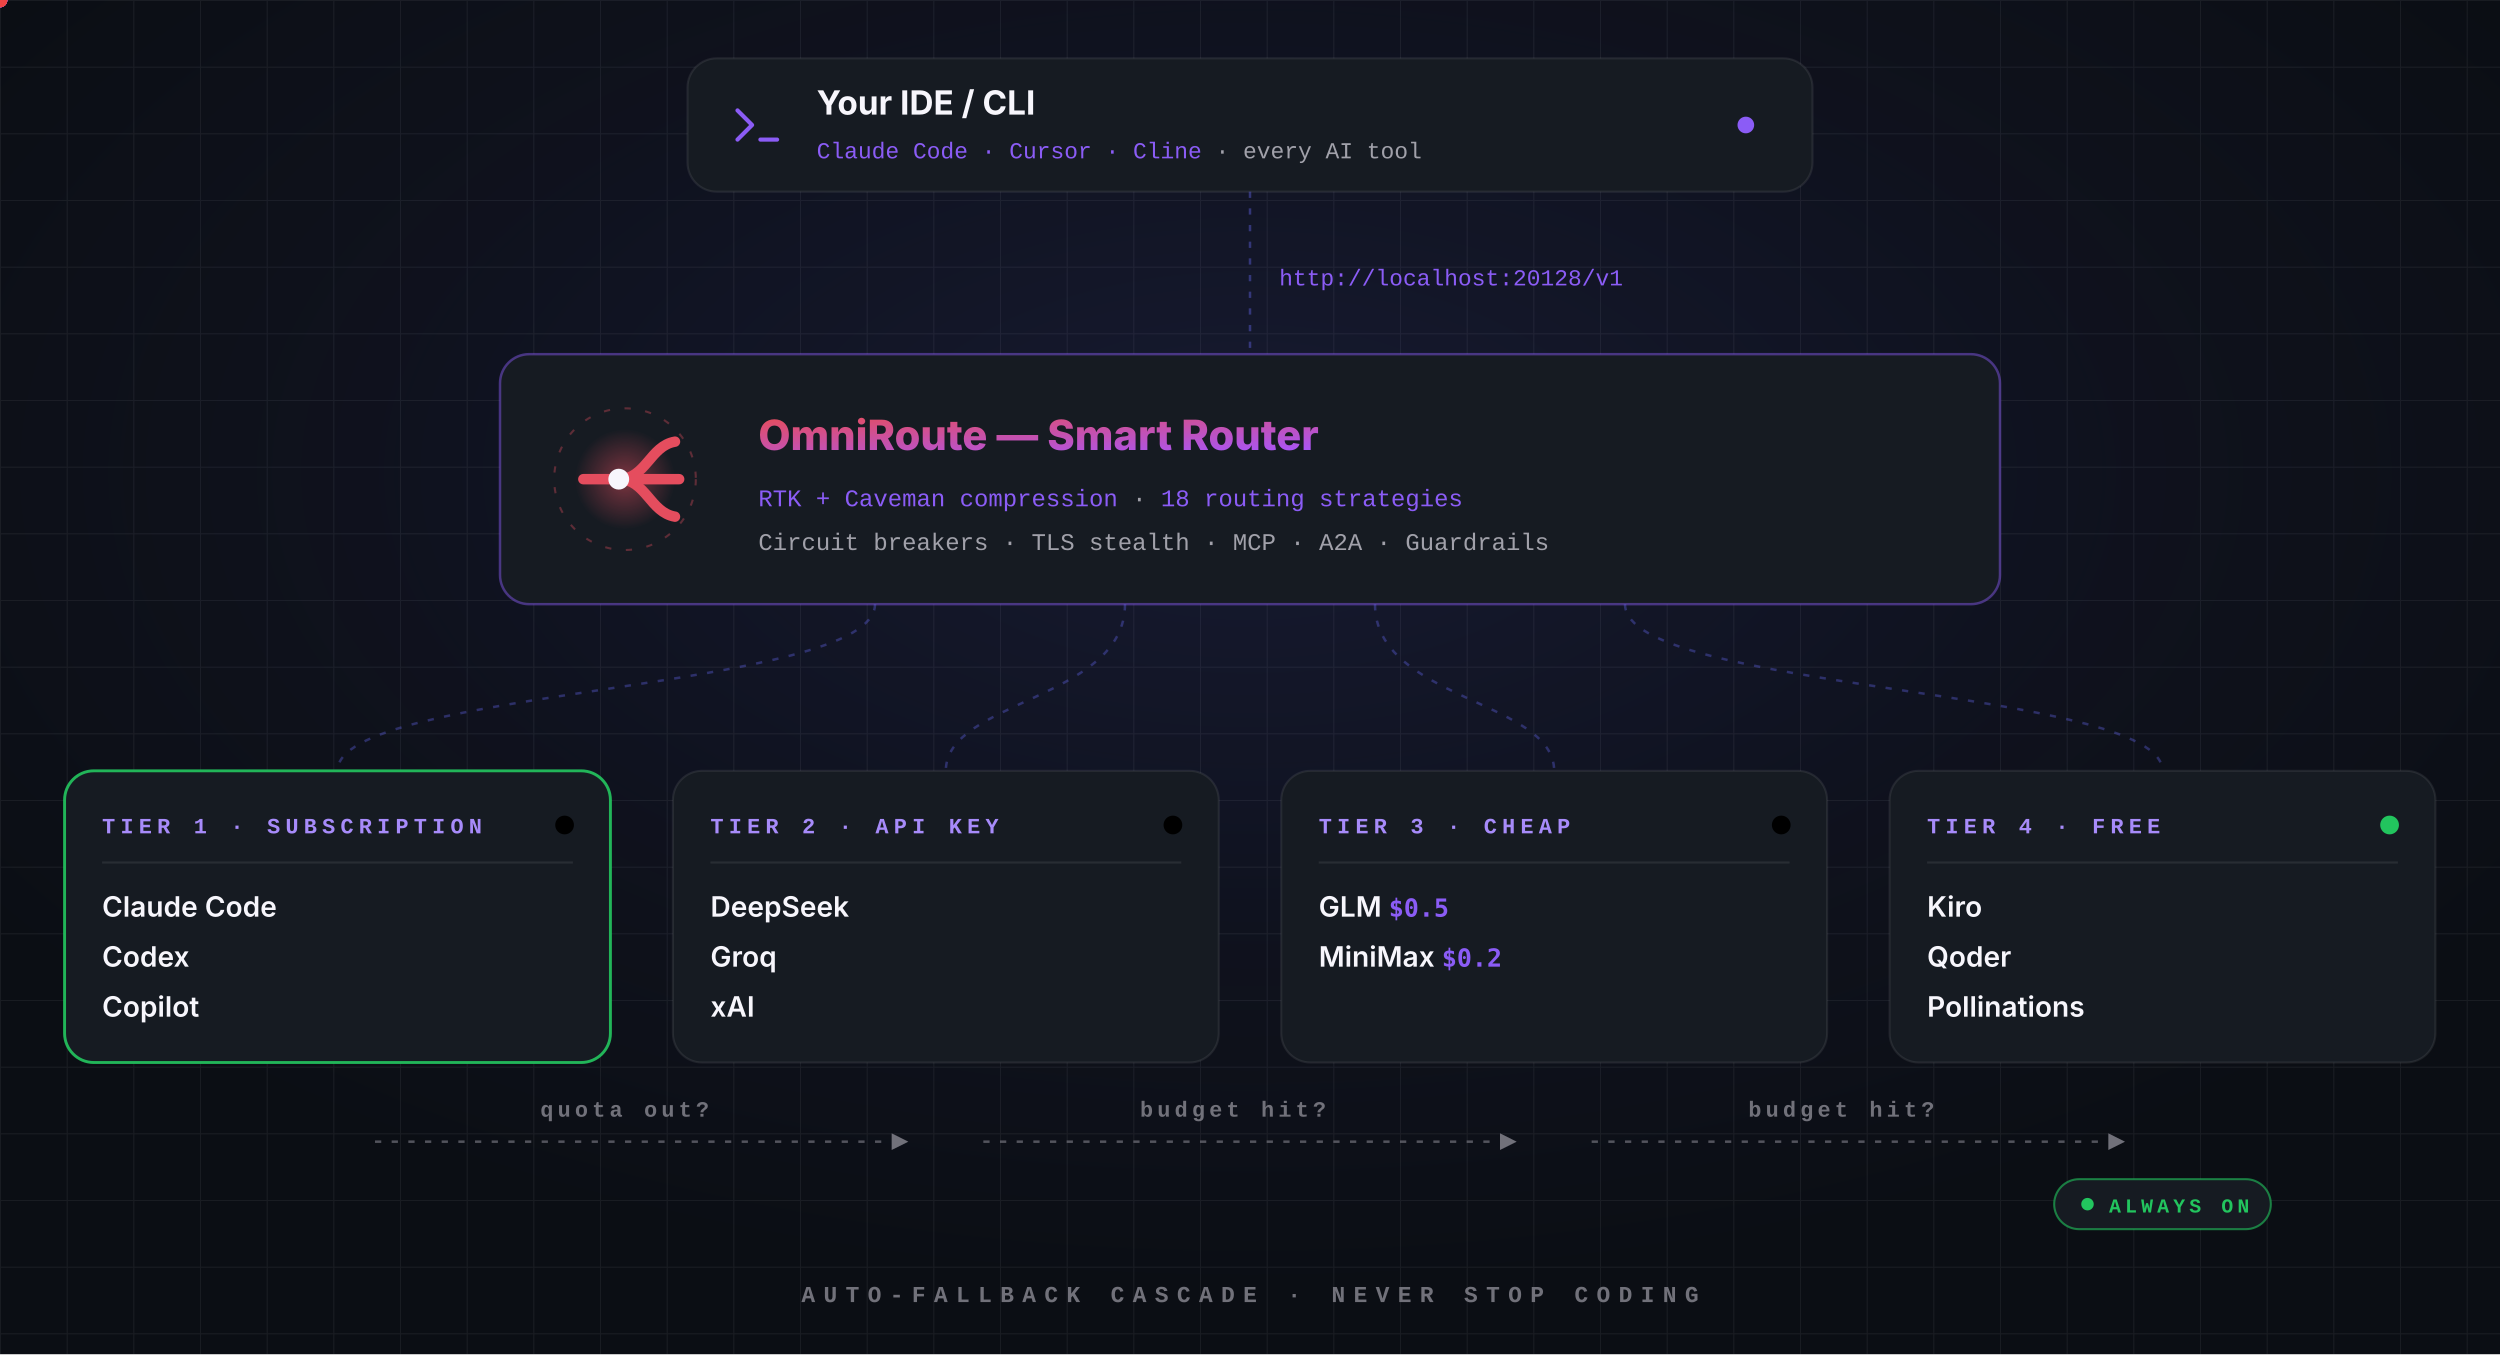
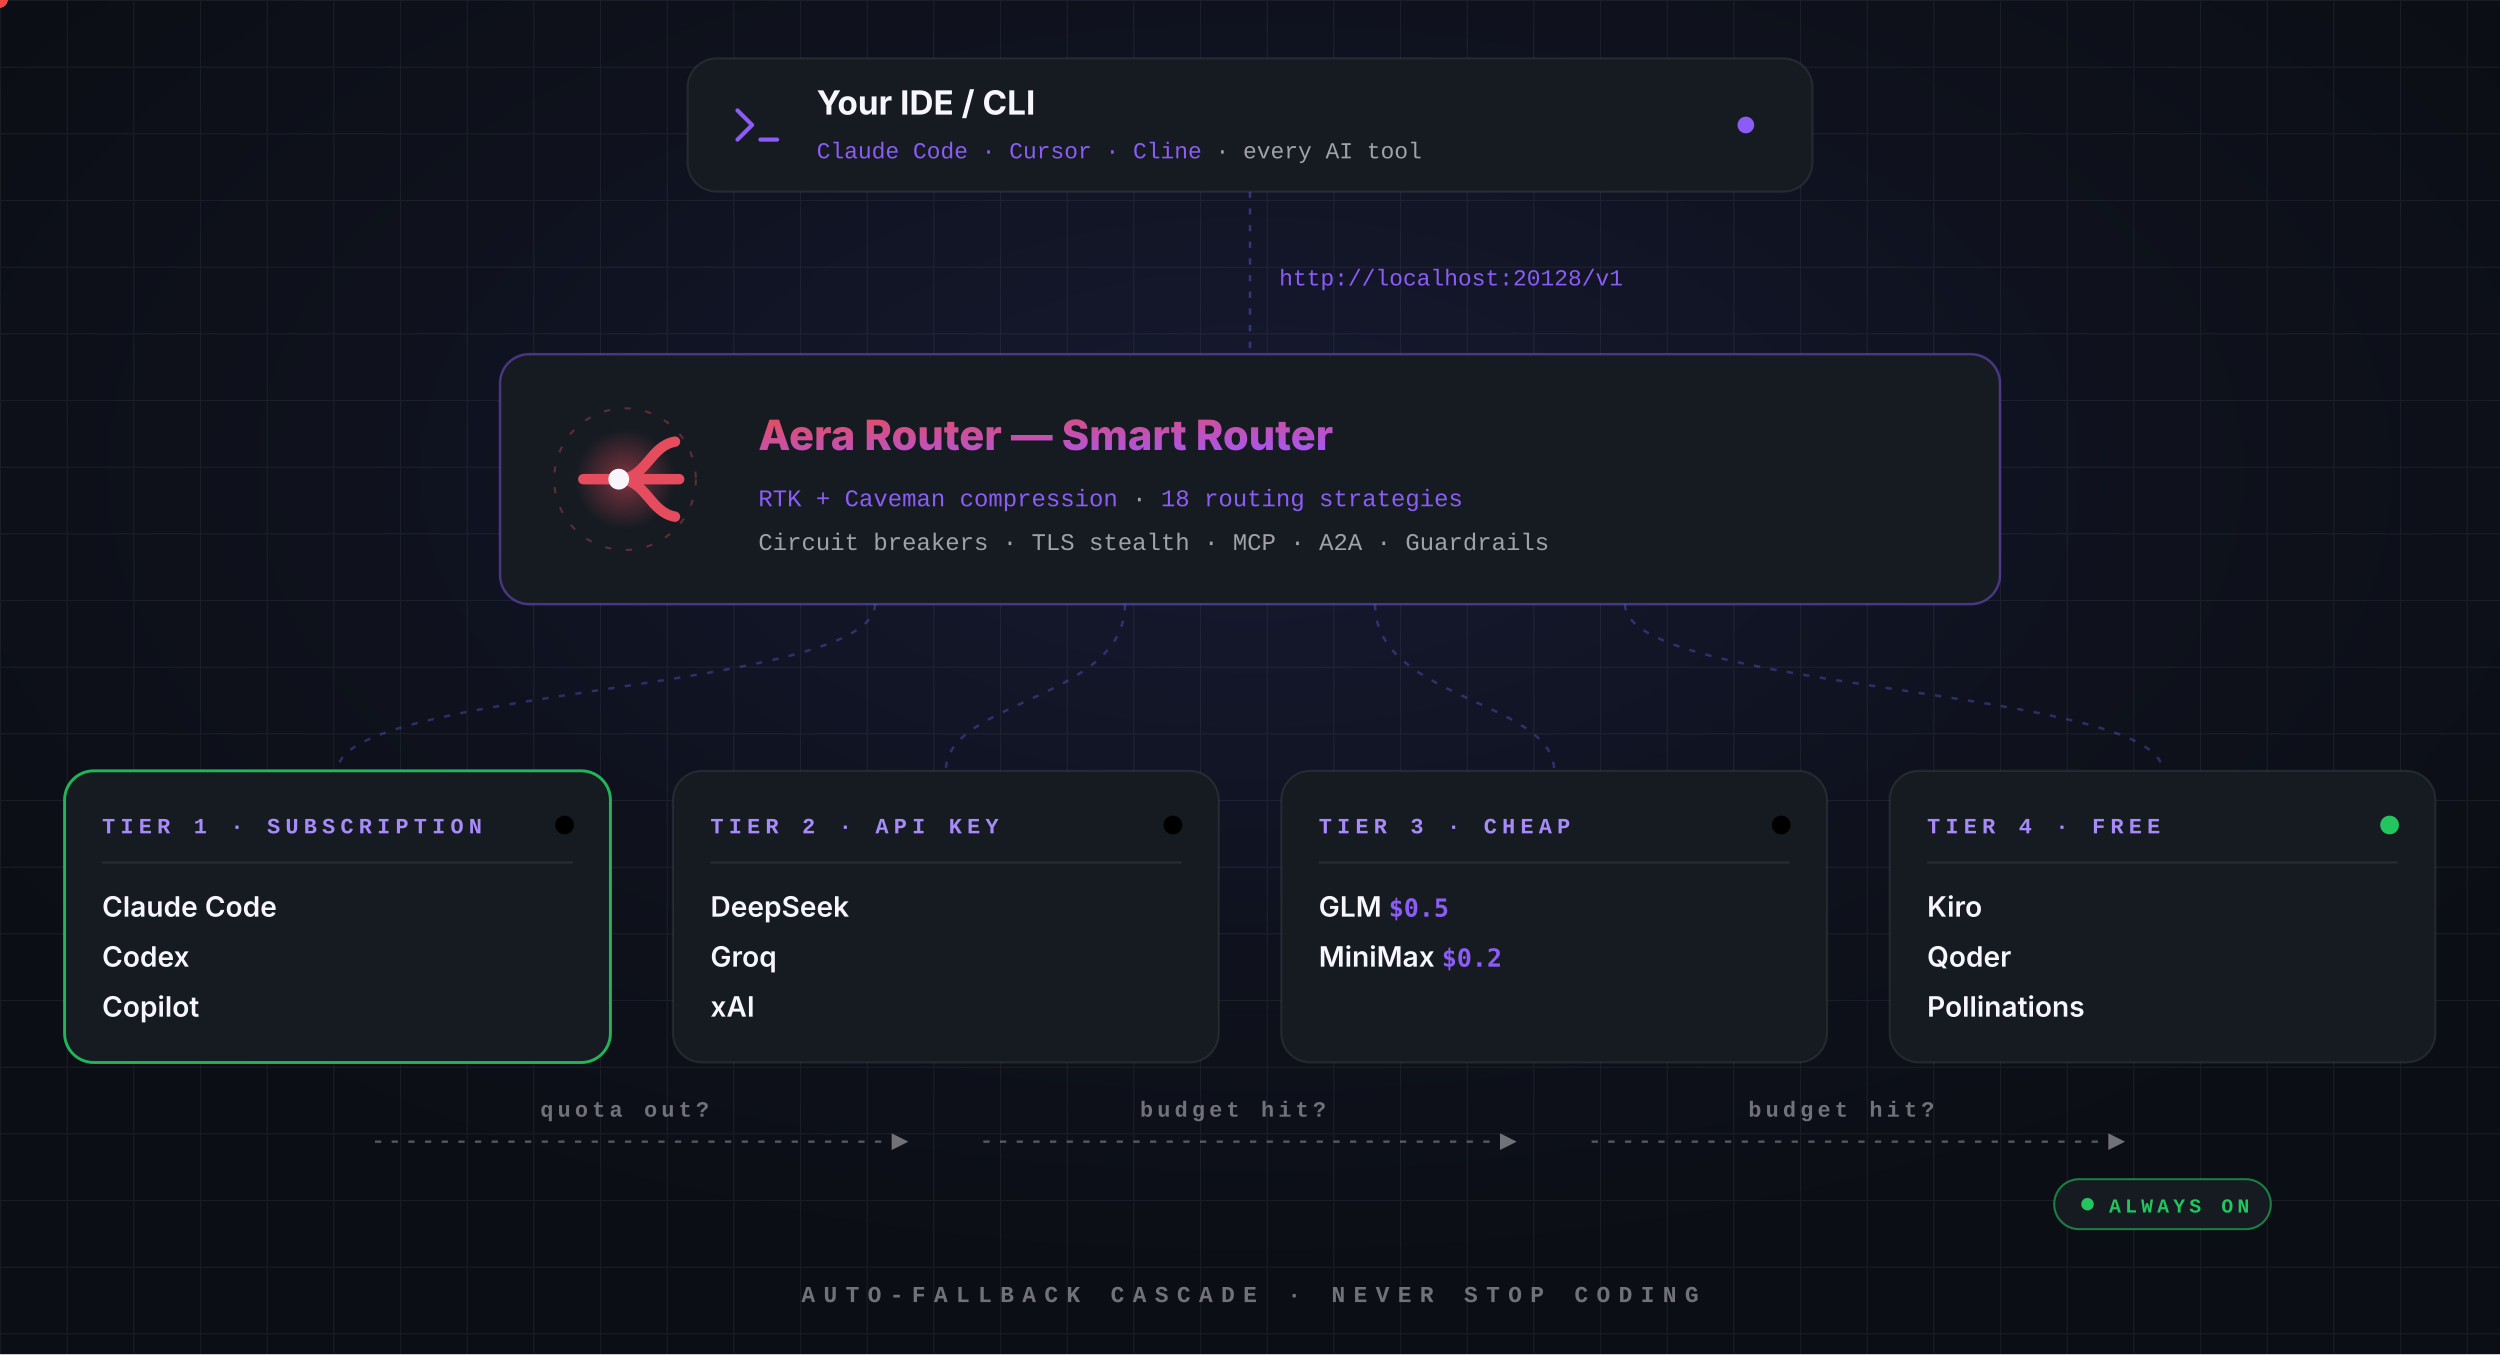
- <svg xmlns="http://www.w3.org/2000/svg" viewBox="0 0 1200 650" role="img" aria-label="OmniRoute request flow — auto-fallback cascade across 4 provider tiers">
+ <svg xmlns="http://www.w3.org/2000/svg" viewBox="0 0 1200 650" role="img" aria-label="Aera Router request flow — auto-fallback cascade across 4 provider tiers">
  <defs>
    <radialGradient id="hubGlow" cx="50%" cy="50%" r="50%">
      <stop offset="0%" stop-color="#e54d5e" stop-opacity="0.5" />
      <stop offset="100%" stop-color="#e54d5e" stop-opacity="0" />
    </radialGradient>
    <radialGradient id="bgGlow" cx="50%" cy="35%" r="60%">
      <stop offset="0%" stop-color="#6366f1" stop-opacity="0.13" />
      <stop offset="60%" stop-color="#6366f1" stop-opacity="0.04" />
      <stop offset="100%" stop-color="#6366f1" stop-opacity="0" />
    </radialGradient>
    <linearGradient id="cardGrad" x1="0" x2="0" y1="0" y2="1">
      <stop offset="0%" stop-color="#161b22" stop-opacity="1" />
      <stop offset="100%" stop-color="#161b22" stop-opacity="1" />
    </linearGradient>
    <path id="pIn" d="M 600,92 L 600,170" />
    <path id="pT1" d="M 420,290 C 420,332 162,330 162,370" />
    <path id="pT2" d="M 540,290 C 540,336 454,336 454,370" />
    <path id="pT3" d="M 660,290 C 660,336 746,336 746,370" />
    <path id="pT4" d="M 780,290 C 780,332 1038,330 1038,370" />
    <path id="pC1" d="M 180,548 L 428,548" />
    <path id="pC2" d="M 472,548 L 720,548" />
    <path id="pC3" d="M 764,548 L 1012,548" />
    <linearGradient id="gradBrand" x1="0" y1="0" x2="1" y2="1">
      <stop offset="0%" stop-color="#e54d5e" />
      <stop offset="100%" stop-color="#a855f7" />
    </linearGradient>
    <pattern id="gridPaper" width="32" height="32" patternUnits="userSpaceOnUse">
      <path d="M 32 0 L 0 0 0 32" fill="none" stroke="#ffffff" stroke-opacity="0.06" stroke-width="1" />
    </pattern>
  </defs>
  <rect width="1200" height="650" fill="#0b0e14" />
  <rect width="1200" height="650" fill="url(#gridPaper)" />
  <rect width="1200" height="650" fill="url(#bgGlow)" />
  <rect x="330" y="28" width="540" height="64" rx="14" fill="url(#cardGrad)" stroke="#ffffff" stroke-opacity="0.08" stroke-width="1" />
  <g transform="translate(362, 60)" stroke="#8b5cf6" stroke-width="2" stroke-linecap="round" stroke-linejoin="round" fill="none">
    <path d="M -8 -7 L -1 0 L -8 7" />
    <line x1="3" y1="7" x2="11" y2="7" />
  </g>
  <text x="392" y="55" font-family="Inter, 'Segoe UI', Arial, Helvetica, system-ui, sans-serif" font-size="16" font-weight="700" fill="#F7F6FC">Your IDE / CLI</text>
  <text x="392" y="76" font-family="Consolas, 'Courier New', monospace" font-size="11" fill="#a1a1aa">
    <tspan fill="#8b5cf6">Claude Code · Cursor · Cline</tspan> · every AI tool</text>
  <circle cx="838" cy="60" r="4" fill="#8b5cf6">
    <animate attributeName="opacity" values="1;0.4;1" dur="2.5s" repeatCount="indefinite" />
  </circle>
  <use href="#pIn" stroke="#6366f1" stroke-width="1.2" stroke-dasharray="3 5" opacity="0.4" />
  <text x="614" y="137" font-family="Consolas, 'Courier New', monospace" font-size="11" fill="#8b5cf6">http://localhost:20128/v1</text>
  <g fill="#a78bfa">
    <circle r="3.2">
      <animateMotion dur="1.6s" repeatCount="indefinite" begin="0s">
        <mpath href="#pIn" />
      </animateMotion>
      <animate attributeName="opacity" values="0;1;1;0" dur="1.6s" begin="0s" repeatCount="indefinite" />
    </circle>
    <circle r="3.2">
      <animateMotion dur="1.6s" repeatCount="indefinite" begin="0.55s">
        <mpath href="#pIn" />
      </animateMotion>
      <animate attributeName="opacity" values="0;1;1;0" dur="1.6s" begin="0.55s" repeatCount="indefinite" />
    </circle>
    <circle r="3.2">
      <animateMotion dur="1.6s" repeatCount="indefinite" begin="1.1s">
        <mpath href="#pIn" />
      </animateMotion>
      <animate attributeName="opacity" values="0;1;1;0" dur="1.6s" begin="1.1s" repeatCount="indefinite" />
    </circle>
  </g>
  <rect x="240" y="170" width="720" height="120" rx="14" fill="url(#cardGrad)" stroke="#8b5cf6" stroke-width="1.2" stroke-opacity="0.45" />
  <g transform="translate(258, 188)">
    <circle cx="42" cy="42" r="34" fill="none" stroke="#e54d5e" stroke-width="1" opacity="0.35" stroke-dasharray="3 7">
      <animateTransform attributeName="transform" type="rotate" from="0 42 42" to="360 42 42" dur="30s" repeatCount="indefinite" />
    </circle>
    <circle cx="42" cy="42" r="24" fill="url(#hubGlow)">
      <animate attributeName="r" values="22;30;22" dur="3.2s" repeatCount="indefinite" />
    </circle>
    <g stroke="#e54d5e" stroke-width="5" stroke-linecap="round" fill="none">
      <line x1="22" y1="42" x2="38" y2="42" />
      <path d="M 39 42 C 52 42, 54 26, 66 24" />
      <path d="M 39 42 C 54 42, 56 42, 68 42" />
      <path d="M 39 42 C 52 42, 54 58, 66 60" />
    </g>
    <circle cx="39" cy="42" r="5" fill="#f7f6fc">
      <animate attributeName="opacity" values="1;0.7;1" dur="1.8s" repeatCount="indefinite" />
    </circle>
  </g>
-   <text x="364" y="216" font-family="Inter, 'Segoe UI', Arial, Helvetica, system-ui, sans-serif" font-size="20" font-weight="800" fill="url(#gradBrand)">OmniRoute — Smart Router</text>
+   <text x="364" y="216" font-family="Inter, 'Segoe UI', Arial, Helvetica, system-ui, sans-serif" font-size="20" font-weight="800" fill="url(#gradBrand)">Aera Router — Smart Router</text>
  <text x="364" y="243" font-family="Consolas, 'Courier New', monospace" font-size="11.5" fill="#a1a1aa">
    <tspan fill="#8b5cf6">RTK + Caveman compression</tspan> · <tspan fill="#8b5cf6">18 routing strategies</tspan>
  </text>
  <text x="364" y="264" font-family="Consolas, 'Courier New', monospace" font-size="11.5" fill="#a1a1aa">Circuit breakers · TLS stealth · MCP · A2A · Guardrails</text>
  <g stroke="#6366f1" stroke-width="1.2" fill="none" stroke-dasharray="3 5" opacity="0.35">
    <use href="#pT1" />
    <use href="#pT2" />
    <use href="#pT3" />
    <use href="#pT4" />
  </g>
  <g fill="#8b5cf6">
    <g>
      <animate attributeName="opacity" values="1;1;0;0;1" keyTimes="0;0.23;0.27;0.96;1" dur="16s" repeatCount="indefinite" />
      <circle r="3.5">
        <animateMotion dur="1.4s" repeatCount="indefinite" begin="0s">
          <mpath href="#pT1" />
        </animateMotion>
        <animate attributeName="opacity" values="0;1;1;0" dur="1.4s" begin="0s" repeatCount="indefinite" />
      </circle>
      <circle r="3.5">
        <animateMotion dur="1.4s" repeatCount="indefinite" begin="0.7s">
          <mpath href="#pT1" />
        </animateMotion>
        <animate attributeName="opacity" values="0;1;1;0" dur="1.4s" begin="0.7s" repeatCount="indefinite" />
      </circle>
    </g>
    <g>
      <animate attributeName="opacity" values="0;0;1;1;0;0" keyTimes="0;0.24;0.28;0.48;0.52;1" dur="16s" repeatCount="indefinite" />
      <circle r="3.5">
        <animateMotion dur="1.4s" repeatCount="indefinite" begin="0s">
          <mpath href="#pT2" />
        </animateMotion>
        <animate attributeName="opacity" values="0;1;1;0" dur="1.4s" begin="0s" repeatCount="indefinite" />
      </circle>
      <circle r="3.5">
        <animateMotion dur="1.4s" repeatCount="indefinite" begin="0.7s">
          <mpath href="#pT2" />
        </animateMotion>
        <animate attributeName="opacity" values="0;1;1;0" dur="1.4s" begin="0.7s" repeatCount="indefinite" />
      </circle>
    </g>
    <g>
      <animate attributeName="opacity" values="0;0;1;1;0;0" keyTimes="0;0.49;0.53;0.73;0.77;1" dur="16s" repeatCount="indefinite" />
      <circle r="3.5">
        <animateMotion dur="1.4s" repeatCount="indefinite" begin="0s">
          <mpath href="#pT3" />
        </animateMotion>
        <animate attributeName="opacity" values="0;1;1;0" dur="1.4s" begin="0s" repeatCount="indefinite" />
      </circle>
      <circle r="3.5">
        <animateMotion dur="1.4s" repeatCount="indefinite" begin="0.7s">
          <mpath href="#pT3" />
        </animateMotion>
        <animate attributeName="opacity" values="0;1;1;0" dur="1.4s" begin="0.7s" repeatCount="indefinite" />
      </circle>
    </g>
    <g>
      <animate attributeName="opacity" values="0;0;1;1;0" keyTimes="0;0.74;0.78;0.985;1" dur="16s" repeatCount="indefinite" />
      <circle r="3.5">
        <animateMotion dur="1.4s" repeatCount="indefinite" begin="0s">
          <mpath href="#pT4" />
        </animateMotion>
        <animate attributeName="opacity" values="0;1;1;0" dur="1.4s" begin="0s" repeatCount="indefinite" />
      </circle>
      <circle r="3.5">
        <animateMotion dur="1.4s" repeatCount="indefinite" begin="0.7s">
          <mpath href="#pT4" />
        </animateMotion>
        <animate attributeName="opacity" values="0;1;1;0" dur="1.4s" begin="0.7s" repeatCount="indefinite" />
      </circle>
    </g>
  </g>
  <g transform="translate(31, 370)">
    <rect width="262" height="140" rx="14" fill="url(#cardGrad)" stroke="#ffffff" stroke-opacity="0.08" stroke-width="1" />
    <rect width="262" height="140" rx="14" fill="none" stroke="#22c55e" stroke-width="1.4" stroke-opacity="0.9">
      <animate attributeName="stroke-opacity" values="0.9;0.9;0;0;0.9" keyTimes="0;0.23;0.27;0.96;1" dur="16s" repeatCount="indefinite" />
    </rect>
    <text x="18" y="30" font-family="Consolas, 'Courier New', monospace" font-size="10.5" letter-spacing="2.5" font-weight="700" fill="#a78bfa">TIER 1 · SUBSCRIPTION</text>
    <circle cx="240" cy="26" r="4.5">
      <animate attributeName="fill" values="#22c55e;#22c55e;#ef4444;#ef4444;#22c55e" keyTimes="0;0.23;0.28;0.985;1" dur="16s" repeatCount="indefinite" />
      <animate attributeName="opacity" values="1;0.45;1" dur="1.8s" repeatCount="indefinite" />
    </circle>
    <line x1="18" y1="44" x2="244" y2="44" stroke="#ffffff" stroke-opacity="0.08" stroke-width="1" />
    <g font-family="Inter, 'Segoe UI', Arial, Helvetica, system-ui, sans-serif" font-size="13.5" font-weight="600" fill="#F7F6FC">
      <text x="18" y="70">Claude Code</text>
      <text x="18" y="94">Codex</text>
      <text x="18" y="118">Copilot</text>
    </g>
  </g>
  <g transform="translate(323, 370)">
    <rect width="262" height="140" rx="14" fill="url(#cardGrad)" stroke="#ffffff" stroke-opacity="0.08" stroke-width="1" />
    <rect width="262" height="140" rx="14" fill="none" stroke="#22c55e" stroke-width="1.4" stroke-opacity="0">
      <animate attributeName="stroke-opacity" values="0;0;0.9;0.9;0;0" keyTimes="0;0.24;0.28;0.48;0.52;1" dur="16s" repeatCount="indefinite" />
    </rect>
    <text x="18" y="30" font-family="Consolas, 'Courier New', monospace" font-size="10.5" letter-spacing="2.5" font-weight="700" fill="#a78bfa">TIER 2 · API KEY</text>
    <circle cx="240" cy="26" r="4.5">
      <animate attributeName="fill" values="#71717a;#71717a;#22c55e;#22c55e;#ef4444;#ef4444;#71717a" keyTimes="0;0.24;0.28;0.48;0.53;0.985;1" dur="16s" repeatCount="indefinite" />
      <animate attributeName="opacity" values="1;0.5;1" dur="1.8s" repeatCount="indefinite" />
    </circle>
    <line x1="18" y1="44" x2="244" y2="44" stroke="#ffffff" stroke-opacity="0.08" stroke-width="1" />
    <g font-family="Inter, 'Segoe UI', Arial, Helvetica, system-ui, sans-serif" font-size="13.5" font-weight="600" fill="#F7F6FC">
      <text x="18" y="70">DeepSeek</text>
      <text x="18" y="94">Groq</text>
      <text x="18" y="118">xAI</text>
    </g>
  </g>
  <g transform="translate(615, 370)">
    <rect width="262" height="140" rx="14" fill="url(#cardGrad)" stroke="#ffffff" stroke-opacity="0.08" stroke-width="1" />
    <rect width="262" height="140" rx="14" fill="none" stroke="#22c55e" stroke-width="1.4" stroke-opacity="0">
      <animate attributeName="stroke-opacity" values="0;0;0.9;0.9;0;0" keyTimes="0;0.49;0.53;0.73;0.77;1" dur="16s" repeatCount="indefinite" />
    </rect>
    <text x="18" y="30" font-family="Consolas, 'Courier New', monospace" font-size="10.5" letter-spacing="2.5" font-weight="700" fill="#a78bfa">TIER 3 · CHEAP</text>
    <circle cx="240" cy="26" r="4.5">
      <animate attributeName="fill" values="#71717a;#71717a;#22c55e;#22c55e;#ef4444;#ef4444;#71717a" keyTimes="0;0.49;0.53;0.73;0.78;0.985;1" dur="16s" repeatCount="indefinite" />
      <animate attributeName="opacity" values="1;0.5;1" dur="1.8s" repeatCount="indefinite" />
    </circle>
    <line x1="18" y1="44" x2="244" y2="44" stroke="#ffffff" stroke-opacity="0.08" stroke-width="1" />
    <g font-family="Inter, 'Segoe UI', Arial, Helvetica, system-ui, sans-serif" font-size="13.5" font-weight="600" fill="#F7F6FC">
      <text x="18" y="70">GLM <tspan font-family="Consolas, monospace" font-size="12" fill="#8b5cf6">$0.5</tspan>
      </text>
      <text x="18" y="94">MiniMax <tspan font-family="Consolas, monospace" font-size="12" fill="#8b5cf6">$0.2</tspan>
      </text>
    </g>
  </g>
  <g transform="translate(907, 370)">
    <rect width="262" height="140" rx="14" fill="url(#cardGrad)" stroke="#ffffff" stroke-opacity="0.08" stroke-width="1" />
    <rect width="262" height="140" rx="14" fill="none" stroke="#22c55e" stroke-width="1.4" stroke-opacity="0">
      <animate attributeName="stroke-opacity" values="0;0;0.9;0.9;0" keyTimes="0;0.74;0.78;0.985;1" dur="16s" repeatCount="indefinite" />
    </rect>
    <text x="18" y="30" font-family="Consolas, 'Courier New', monospace" font-size="10.5" letter-spacing="2.5" font-weight="700" fill="#a78bfa">TIER 4 · FREE</text>
    <circle cx="240" cy="26" r="4.5" fill="#22c55e">
      <animate attributeName="opacity" values="1;0.45;1" dur="1.8s" repeatCount="indefinite" />
    </circle>
    <line x1="18" y1="44" x2="244" y2="44" stroke="#ffffff" stroke-opacity="0.08" stroke-width="1" />
    <g font-family="Inter, 'Segoe UI', Arial, Helvetica, system-ui, sans-serif" font-size="13.5" font-weight="600" fill="#F7F6FC">
      <text x="18" y="70">Kiro</text>
      <text x="18" y="94">Qoder</text>
      <text x="18" y="118">Pollinations</text>
    </g>
  </g>
  <g stroke="#71717a" stroke-width="1.2" fill="none" stroke-dasharray="3 5" opacity="0.7">
    <use href="#pC1" />
    <use href="#pC2" />
    <use href="#pC3" />
  </g>
  <polygon points="428,544 436,548 428,552" fill="#71717a" />
  <polygon points="720,544 728,548 720,552" fill="#71717a" />
  <polygon points="1012,544 1020,548 1012,552" fill="#71717a" />
  <text x="304" y="536" font-family="Consolas, 'Courier New', monospace" font-size="10.5" letter-spacing="2" font-weight="700" fill="#71717a" text-anchor="middle">
    quota out?
    <animate attributeName="fill" values="#71717a;#71717a;#ef4444;#ef4444;#71717a;#71717a" keyTimes="0;0.21;0.23;0.29;0.32;1" dur="16s" repeatCount="indefinite" />
  </text>
  <text x="596" y="536" font-family="Consolas, 'Courier New', monospace" font-size="10.5" letter-spacing="2" font-weight="700" fill="#71717a" text-anchor="middle">
    budget hit?
    <animate attributeName="fill" values="#71717a;#71717a;#ef4444;#ef4444;#71717a;#71717a" keyTimes="0;0.46;0.48;0.54;0.57;1" dur="16s" repeatCount="indefinite" />
  </text>
  <text x="888" y="536" font-family="Consolas, 'Courier New', monospace" font-size="10.5" letter-spacing="2" font-weight="700" fill="#71717a" text-anchor="middle">
    budget hit?
    <animate attributeName="fill" values="#71717a;#71717a;#ef4444;#ef4444;#71717a;#71717a" keyTimes="0;0.71;0.73;0.79;0.82;1" dur="16s" repeatCount="indefinite" />
  </text>
  <circle r="3.5" fill="#ef4444">
    <animateMotion dur="16s" repeatCount="indefinite" calcMode="linear" keyPoints="0;0;1;1" keyTimes="0;0.235;0.27;1">
      <mpath href="#pC1" />
    </animateMotion>
    <animate attributeName="opacity" values="0;0;1;1;0;0" keyTimes="0;0.235;0.245;0.265;0.275;1" dur="16s" repeatCount="indefinite" />
  </circle>
  <circle r="3.5" fill="#ef4444">
    <animateMotion dur="16s" repeatCount="indefinite" calcMode="linear" keyPoints="0;0;1;1" keyTimes="0;0.485;0.52;1">
      <mpath href="#pC2" />
    </animateMotion>
    <animate attributeName="opacity" values="0;0;1;1;0;0" keyTimes="0;0.485;0.495;0.515;0.525;1" dur="16s" repeatCount="indefinite" />
  </circle>
  <circle r="3.5" fill="#ef4444">
    <animateMotion dur="16s" repeatCount="indefinite" calcMode="linear" keyPoints="0;0;1;1" keyTimes="0;0.735;0.77;1">
      <mpath href="#pC3" />
    </animateMotion>
    <animate attributeName="opacity" values="0;0;1;1;0;0" keyTimes="0;0.735;0.745;0.765;0.775;1" dur="16s" repeatCount="indefinite" />
  </circle>
  <g transform="translate(986, 566)">
    <rect width="104" height="24" rx="12" fill="#161b22" stroke="#22c55e" stroke-width="1" stroke-opacity="0.6" />
    <circle cx="16" cy="12" r="3" fill="#22c55e">
      <animate attributeName="opacity" values="1;0.35;1" dur="1.6s" repeatCount="indefinite" />
    </circle>
    <text x="60" y="16" text-anchor="middle" font-family="Consolas, 'Courier New', monospace" font-size="9.5" letter-spacing="2" font-weight="700" fill="#22c55e">ALWAYS ON</text>
  </g>
  <text x="600" y="625" font-family="Consolas, 'Courier New', monospace" font-size="11" letter-spacing="4" font-weight="700" fill="#71717a" text-anchor="middle">AUTO-FALLBACK CASCADE · NEVER STOP CODING</text>
</svg>
